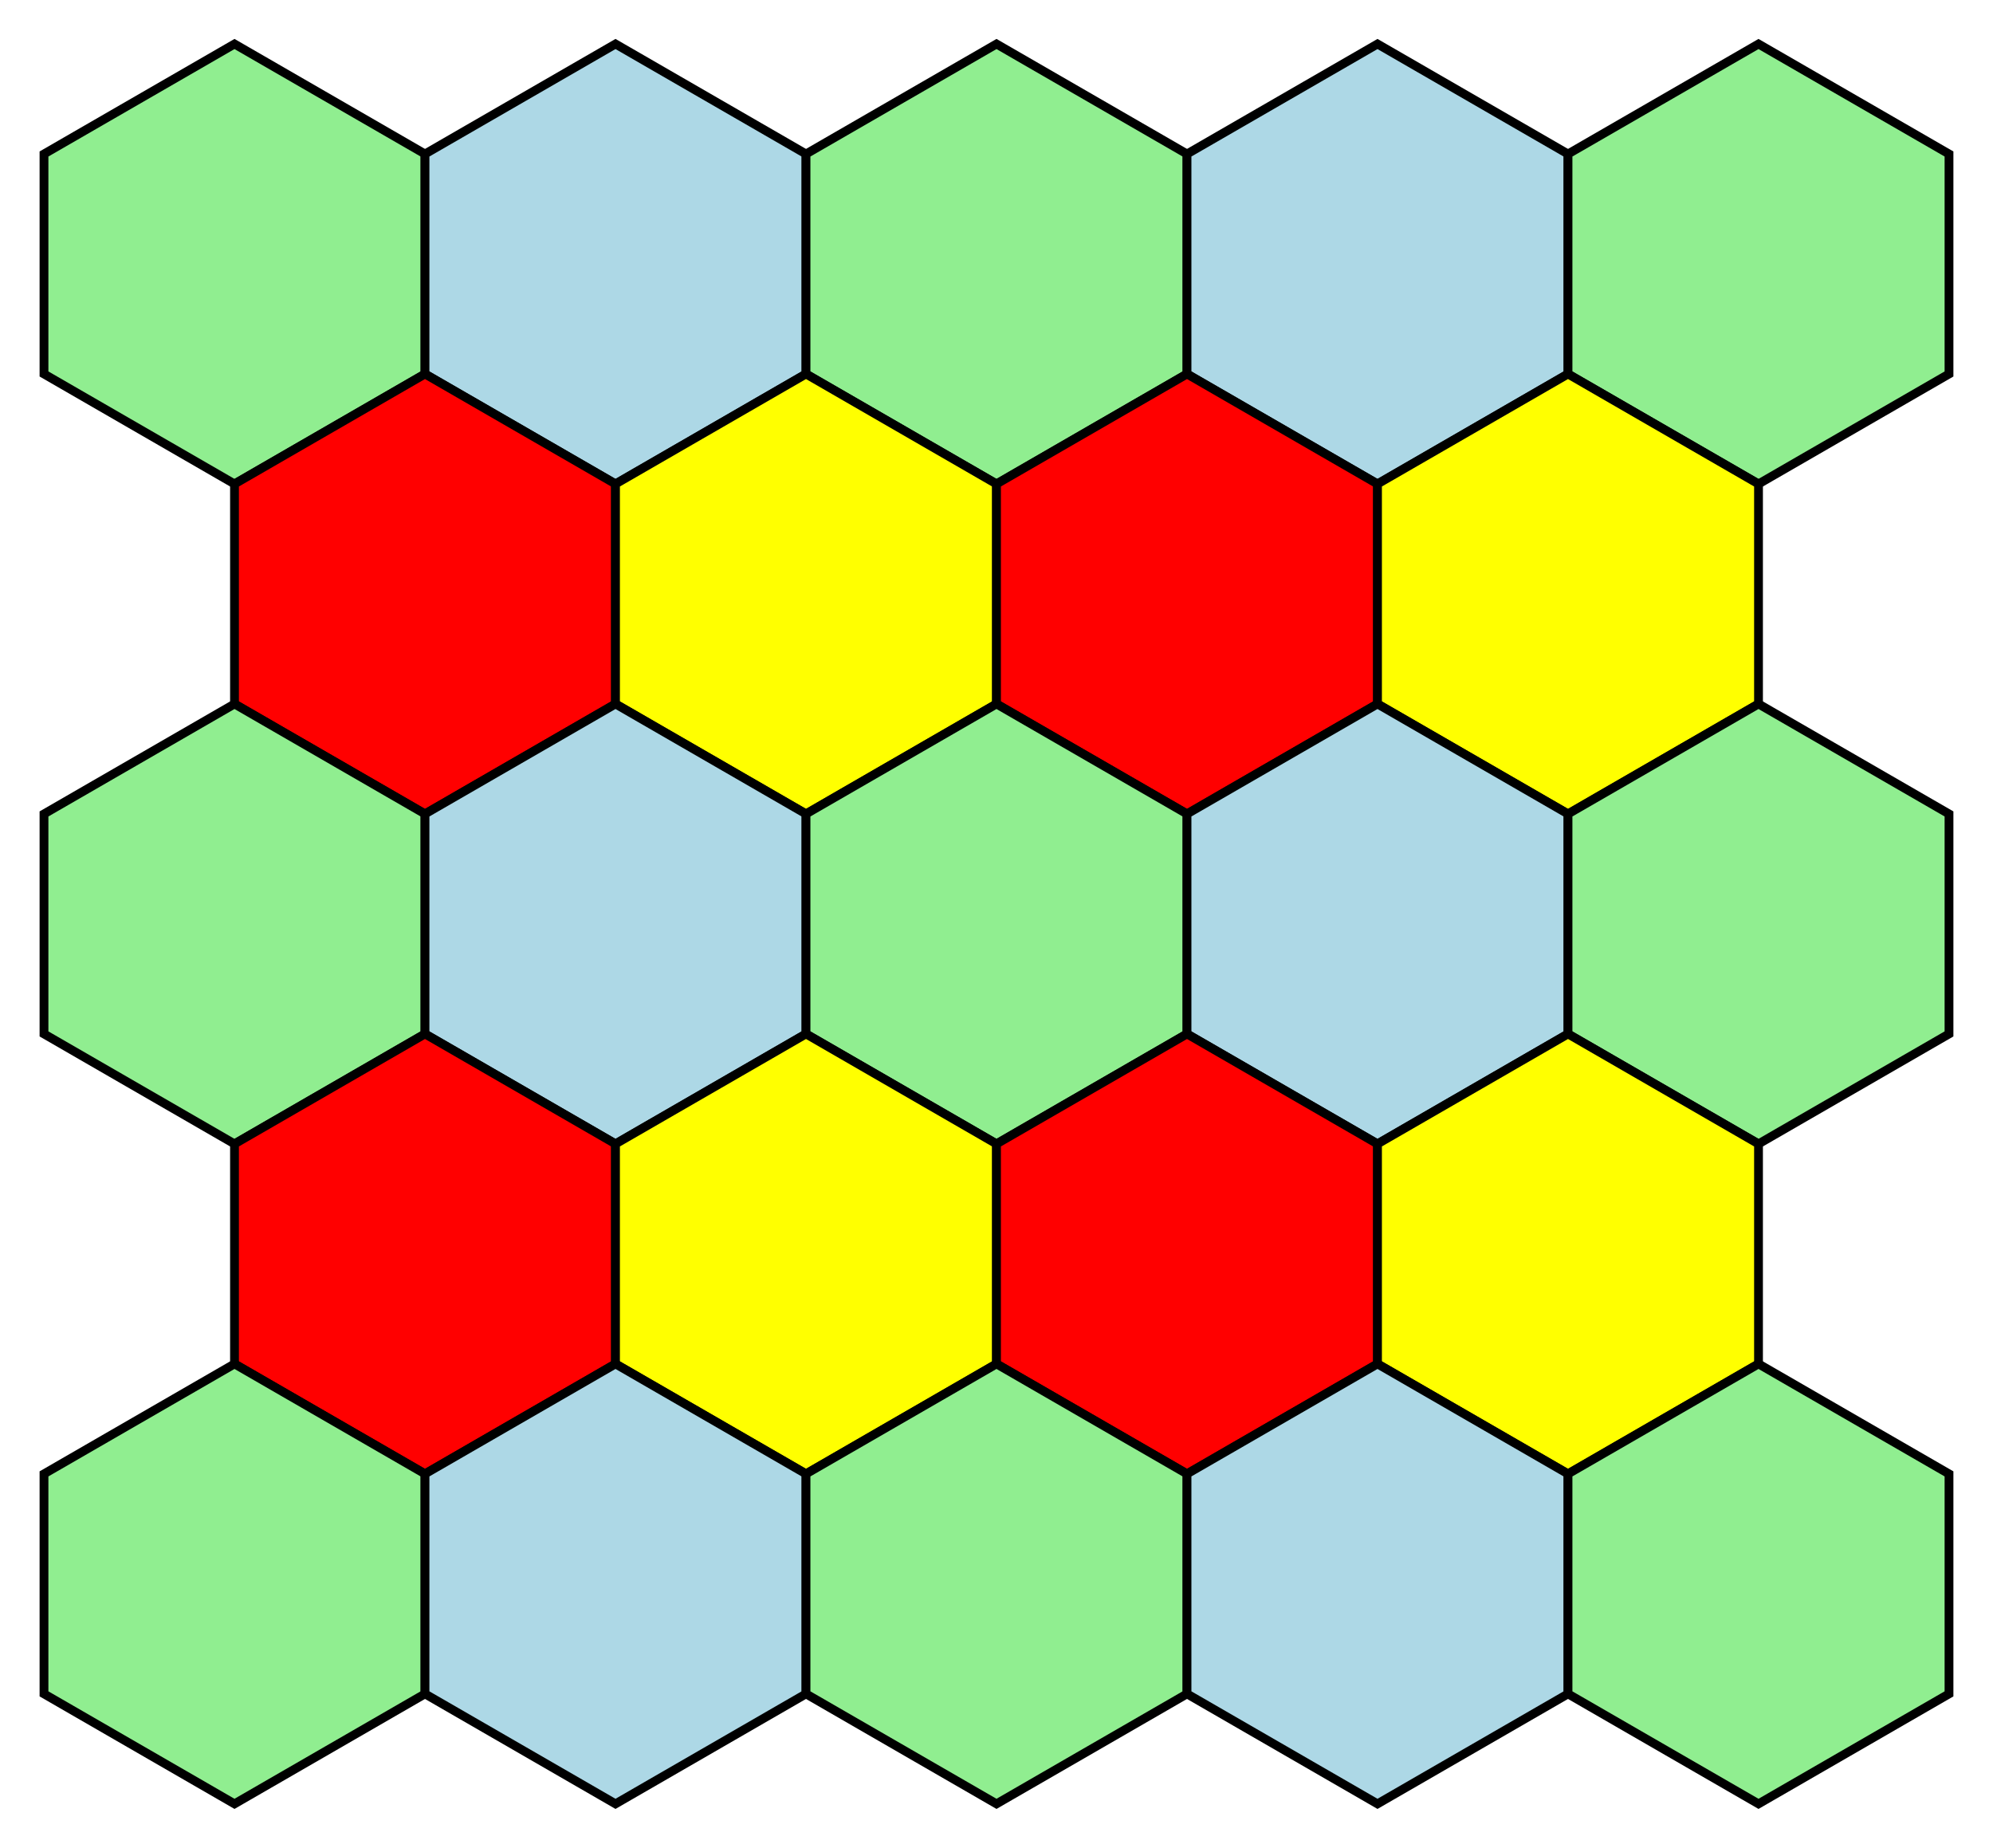
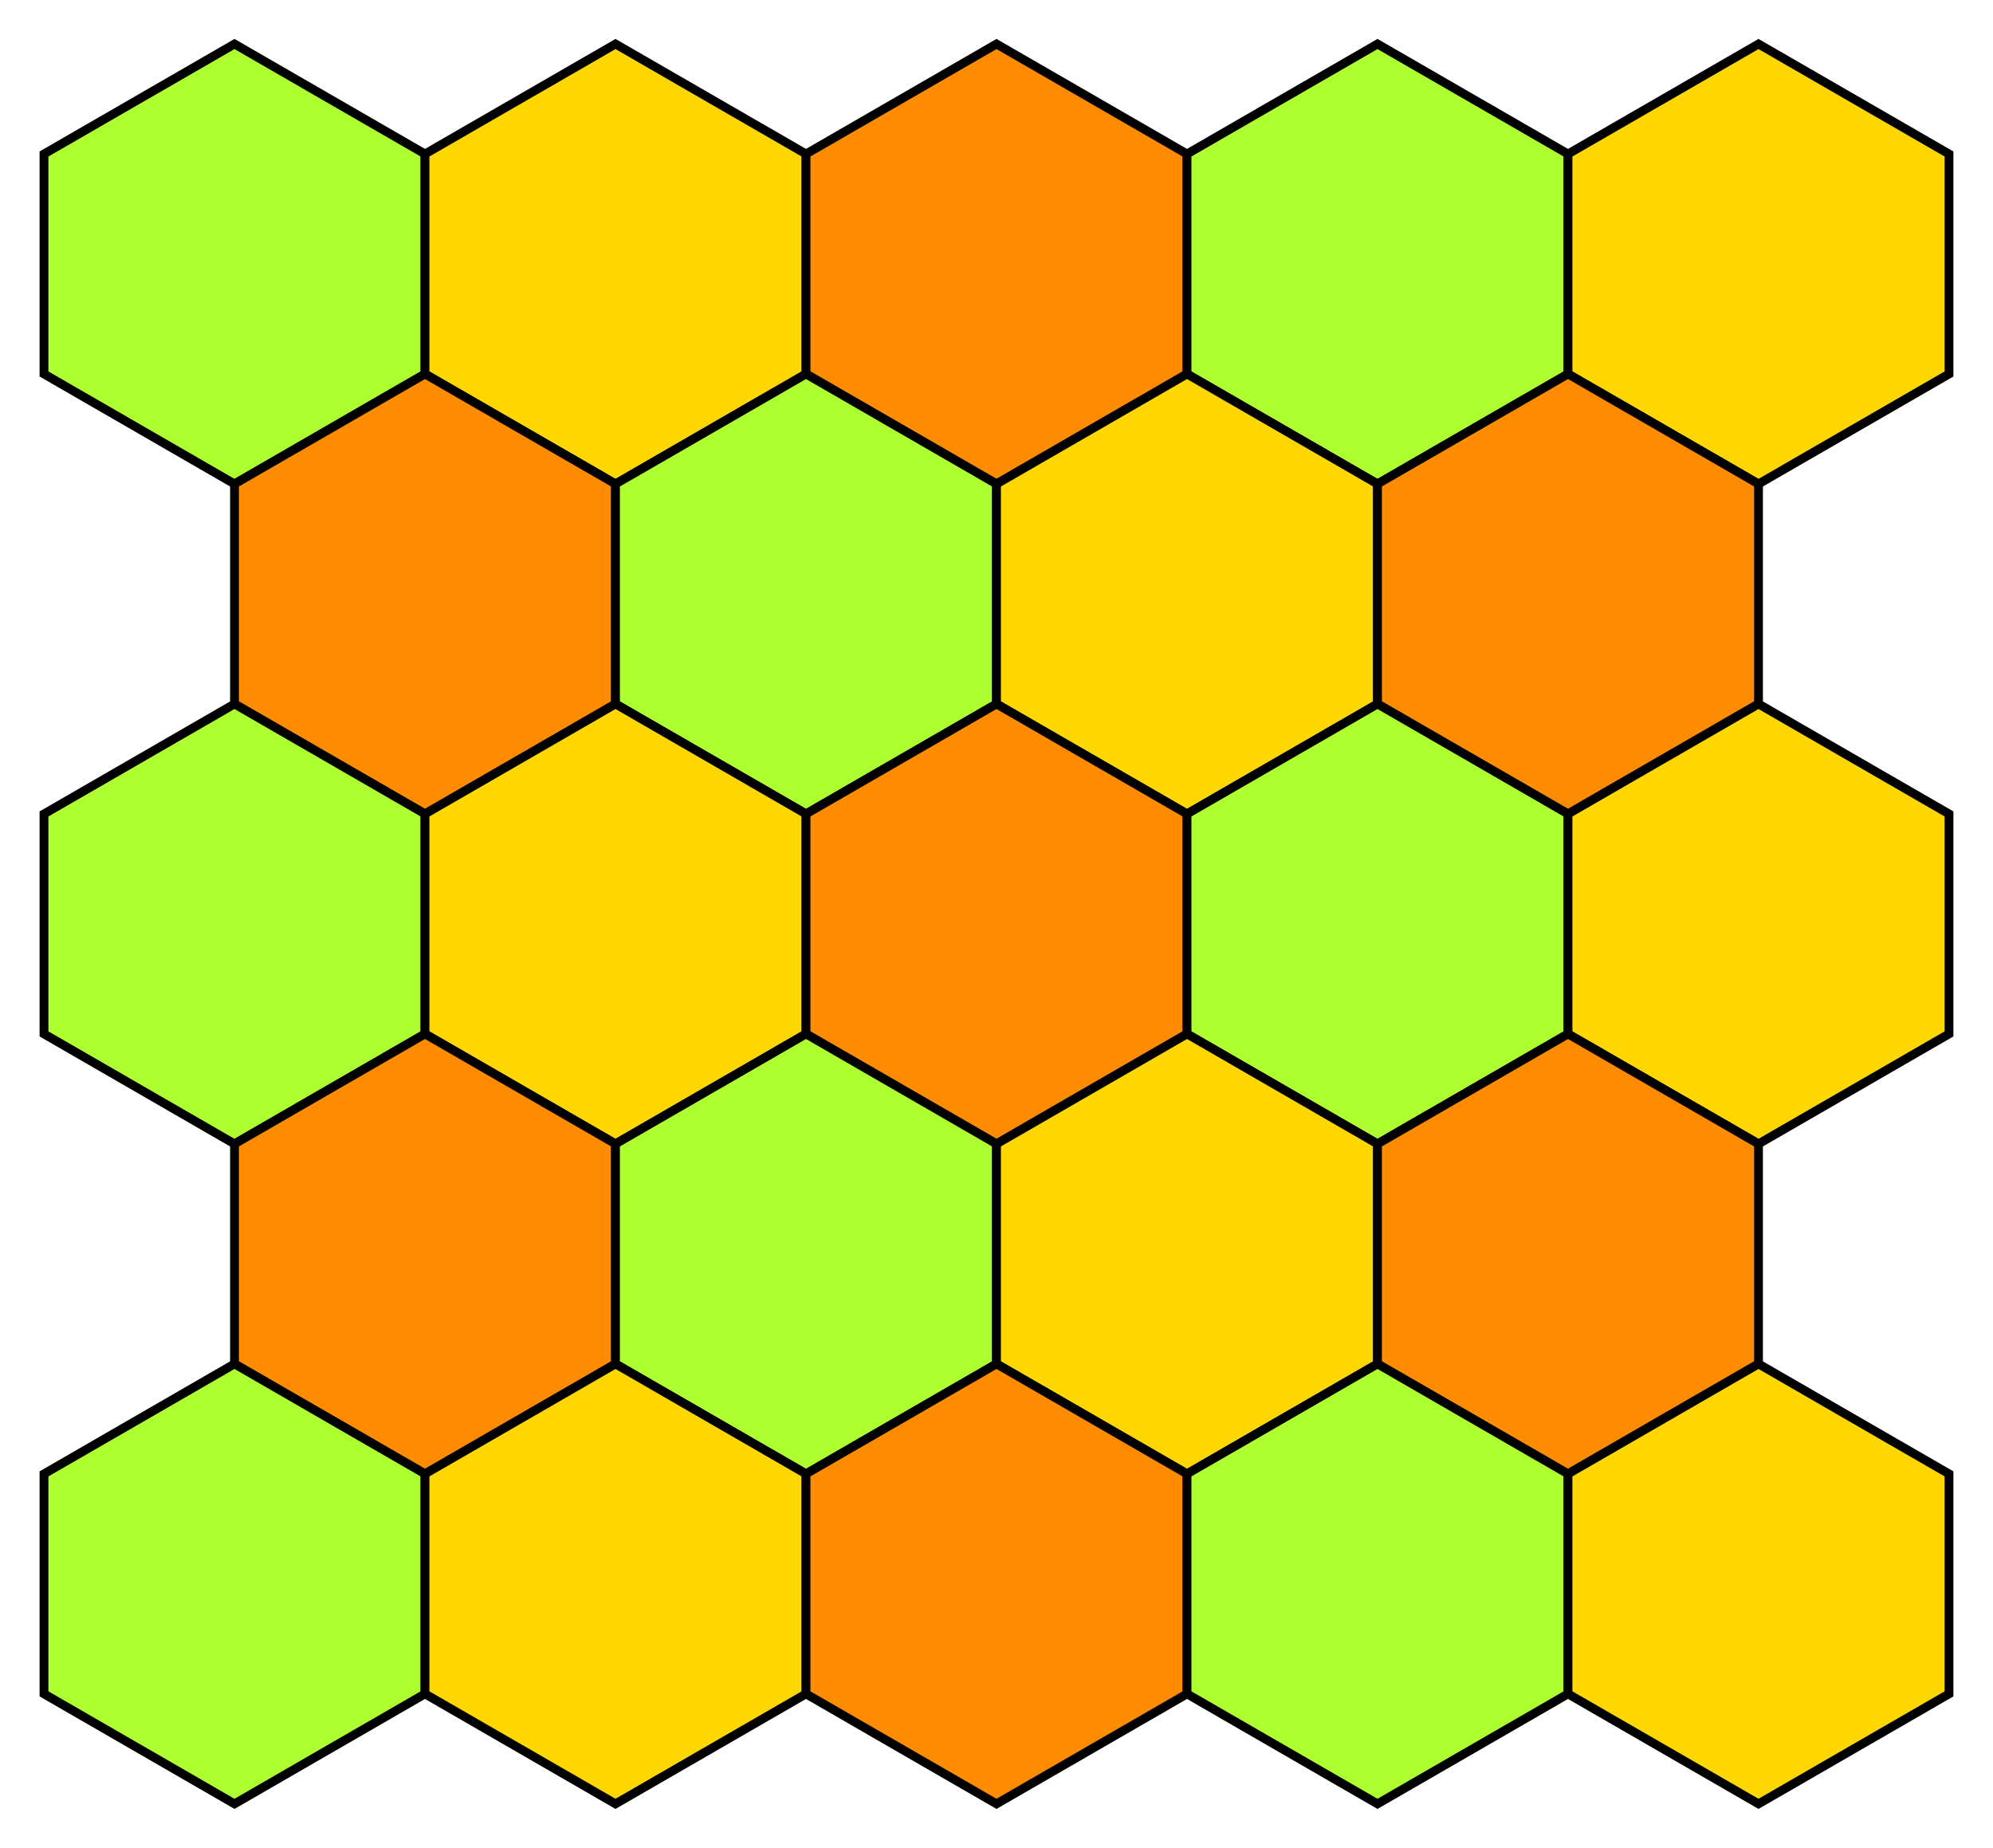
<svg xmlns="http://www.w3.org/2000/svg" width="226.506" height="210.0" viewBox="0 0 226.506 210.0">
-   <polygon points="26.651,5.0 48.301,17.5 48.301,42.5 26.651,55.0 5.0,42.5 5.0,17.5" stroke="black" stroke-linecap="round" stroke-width="1" fill="lightgreen" />
-   <polygon points="69.952,5.0 91.603,17.5 91.603,42.5 69.952,55.0 48.301,42.5 48.301,17.5" stroke="black" stroke-linecap="round" stroke-width="1" fill="lightblue" />
-   <polygon points="113.253,5.0 134.904,17.5 134.904,42.5 113.253,55.0 91.603,42.5 91.603,17.5" stroke="black" stroke-linecap="round" stroke-width="1" fill="lightgreen" />
-   <polygon points="156.554,5.0 178.205,17.5 178.205,42.5 156.554,55.0 134.904,42.5 134.904,17.5" stroke="black" stroke-linecap="round" stroke-width="1" fill="lightblue" />
-   <polygon points="199.856,5.0 221.506,17.5 221.506,42.5 199.856,55.0 178.205,42.5 178.205,17.5" stroke="black" stroke-linecap="round" stroke-width="1" fill="lightgreen" />
-   <polygon points="48.301,42.5 69.952,55.0 69.952,80.0 48.301,92.5 26.651,80.0 26.651,55.0" stroke="black" stroke-linecap="round" stroke-width="1" fill="red" />
-   <polygon points="91.603,42.5 113.253,55.0 113.253,80.0 91.603,92.5 69.952,80.0 69.952,55.0" stroke="black" stroke-linecap="round" stroke-width="1" fill="yellow" />
-   <polygon points="134.904,42.5 156.554,55.0 156.554,80.0 134.904,92.5 113.253,80.0 113.253,55.0" stroke="black" stroke-linecap="round" stroke-width="1" fill="red" />
-   <polygon points="178.205,42.5 199.856,55.0 199.856,80.0 178.205,92.5 156.554,80.0 156.554,55.0" stroke="black" stroke-linecap="round" stroke-width="1" fill="yellow" />
-   <polygon points="26.651,80.0 48.301,92.5 48.301,117.5 26.651,130.0 5.0,117.5 5.0,92.5" stroke="black" stroke-linecap="round" stroke-width="1" fill="lightgreen" />
-   <polygon points="69.952,80.0 91.603,92.5 91.603,117.5 69.952,130.0 48.301,117.5 48.301,92.5" stroke="black" stroke-linecap="round" stroke-width="1" fill="lightblue" />
-   <polygon points="113.253,80.0 134.904,92.5 134.904,117.5 113.253,130.0 91.603,117.5 91.603,92.5" stroke="black" stroke-linecap="round" stroke-width="1" fill="lightgreen" />
-   <polygon points="156.554,80.0 178.205,92.5 178.205,117.5 156.554,130.0 134.904,117.5 134.904,92.5" stroke="black" stroke-linecap="round" stroke-width="1" fill="lightblue" />
-   <polygon points="199.856,80.0 221.506,92.5 221.506,117.5 199.856,130.0 178.205,117.5 178.205,92.5" stroke="black" stroke-linecap="round" stroke-width="1" fill="lightgreen" />
-   <polygon points="48.301,117.5 69.952,130.0 69.952,155.0 48.301,167.5 26.651,155.0 26.651,130.0" stroke="black" stroke-linecap="round" stroke-width="1" fill="red" />
-   <polygon points="91.603,117.5 113.253,130.0 113.253,155.0 91.603,167.5 69.952,155.0 69.952,130.0" stroke="black" stroke-linecap="round" stroke-width="1" fill="yellow" />
-   <polygon points="134.904,117.5 156.554,130.0 156.554,155.0 134.904,167.5 113.253,155.0 113.253,130.0" stroke="black" stroke-linecap="round" stroke-width="1" fill="red" />
-   <polygon points="178.205,117.5 199.856,130.0 199.856,155.0 178.205,167.5 156.554,155.0 156.554,130.0" stroke="black" stroke-linecap="round" stroke-width="1" fill="yellow" />
-   <polygon points="26.651,155.0 48.301,167.5 48.301,192.5 26.651,205.0 5.0,192.5 5.0,167.5" stroke="black" stroke-linecap="round" stroke-width="1" fill="lightgreen" />
-   <polygon points="69.952,155.0 91.603,167.5 91.603,192.5 69.952,205.0 48.301,192.5 48.301,167.5" stroke="black" stroke-linecap="round" stroke-width="1" fill="lightblue" />
-   <polygon points="113.253,155.0 134.904,167.5 134.904,192.5 113.253,205.0 91.603,192.5 91.603,167.5" stroke="black" stroke-linecap="round" stroke-width="1" fill="lightgreen" />
-   <polygon points="156.554,155.0 178.205,167.5 178.205,192.5 156.554,205.0 134.904,192.5 134.904,167.5" stroke="black" stroke-linecap="round" stroke-width="1" fill="lightblue" />
-   <polygon points="199.856,155.0 221.506,167.5 221.506,192.5 199.856,205.0 178.205,192.5 178.205,167.5" stroke="black" stroke-linecap="round" stroke-width="1" fill="lightgreen" />
+   <polygon points="26.651,5.0 48.301,17.5 48.301,42.5 26.651,55.0 5.0,42.5 5.0,17.5" stroke="black" stroke-linecap="round" stroke-width="1" fill="greenyellow" />
+   <polygon points="69.952,5.0 91.603,17.5 91.603,42.5 69.952,55.0 48.301,42.5 48.301,17.5" stroke="black" stroke-linecap="round" stroke-width="1" fill="gold" />
+   <polygon points="113.253,5.0 134.904,17.5 134.904,42.5 113.253,55.0 91.603,42.5 91.603,17.5" stroke="black" stroke-linecap="round" stroke-width="1" fill="darkorange" />
+   <polygon points="156.554,5.0 178.205,17.5 178.205,42.5 156.554,55.0 134.904,42.5 134.904,17.5" stroke="black" stroke-linecap="round" stroke-width="1" fill="greenyellow" />
+   <polygon points="199.856,5.0 221.506,17.5 221.506,42.5 199.856,55.0 178.205,42.5 178.205,17.5" stroke="black" stroke-linecap="round" stroke-width="1" fill="gold" />
+   <polygon points="48.301,42.5 69.952,55.0 69.952,80.0 48.301,92.5 26.651,80.0 26.651,55.0" stroke="black" stroke-linecap="round" stroke-width="1" fill="darkorange" />
+   <polygon points="91.603,42.5 113.253,55.0 113.253,80.0 91.603,92.5 69.952,80.0 69.952,55.0" stroke="black" stroke-linecap="round" stroke-width="1" fill="greenyellow" />
+   <polygon points="134.904,42.5 156.554,55.0 156.554,80.0 134.904,92.5 113.253,80.0 113.253,55.0" stroke="black" stroke-linecap="round" stroke-width="1" fill="gold" />
+   <polygon points="178.205,42.5 199.856,55.0 199.856,80.0 178.205,92.5 156.554,80.0 156.554,55.0" stroke="black" stroke-linecap="round" stroke-width="1" fill="darkorange" />
+   <polygon points="26.651,80.0 48.301,92.5 48.301,117.5 26.651,130.0 5.0,117.5 5.0,92.5" stroke="black" stroke-linecap="round" stroke-width="1" fill="greenyellow" />
+   <polygon points="69.952,80.0 91.603,92.5 91.603,117.5 69.952,130.0 48.301,117.5 48.301,92.5" stroke="black" stroke-linecap="round" stroke-width="1" fill="gold" />
+   <polygon points="113.253,80.0 134.904,92.5 134.904,117.5 113.253,130.0 91.603,117.5 91.603,92.5" stroke="black" stroke-linecap="round" stroke-width="1" fill="darkorange" />
+   <polygon points="156.554,80.0 178.205,92.5 178.205,117.5 156.554,130.0 134.904,117.5 134.904,92.5" stroke="black" stroke-linecap="round" stroke-width="1" fill="greenyellow" />
+   <polygon points="199.856,80.0 221.506,92.5 221.506,117.5 199.856,130.0 178.205,117.5 178.205,92.5" stroke="black" stroke-linecap="round" stroke-width="1" fill="gold" />
+   <polygon points="48.301,117.5 69.952,130.0 69.952,155.0 48.301,167.5 26.651,155.0 26.651,130.0" stroke="black" stroke-linecap="round" stroke-width="1" fill="darkorange" />
+   <polygon points="91.603,117.5 113.253,130.0 113.253,155.0 91.603,167.5 69.952,155.0 69.952,130.0" stroke="black" stroke-linecap="round" stroke-width="1" fill="greenyellow" />
+   <polygon points="134.904,117.5 156.554,130.0 156.554,155.0 134.904,167.5 113.253,155.0 113.253,130.0" stroke="black" stroke-linecap="round" stroke-width="1" fill="gold" />
+   <polygon points="178.205,117.5 199.856,130.0 199.856,155.0 178.205,167.5 156.554,155.0 156.554,130.0" stroke="black" stroke-linecap="round" stroke-width="1" fill="darkorange" />
+   <polygon points="26.651,155.0 48.301,167.5 48.301,192.5 26.651,205.0 5.0,192.5 5.0,167.5" stroke="black" stroke-linecap="round" stroke-width="1" fill="greenyellow" />
+   <polygon points="69.952,155.0 91.603,167.5 91.603,192.5 69.952,205.0 48.301,192.5 48.301,167.5" stroke="black" stroke-linecap="round" stroke-width="1" fill="gold" />
+   <polygon points="113.253,155.0 134.904,167.5 134.904,192.5 113.253,205.0 91.603,192.5 91.603,167.5" stroke="black" stroke-linecap="round" stroke-width="1" fill="darkorange" />
+   <polygon points="156.554,155.0 178.205,167.5 178.205,192.5 156.554,205.0 134.904,192.5 134.904,167.5" stroke="black" stroke-linecap="round" stroke-width="1" fill="greenyellow" />
+   <polygon points="199.856,155.0 221.506,167.5 221.506,192.5 199.856,205.0 178.205,192.5 178.205,167.5" stroke="black" stroke-linecap="round" stroke-width="1" fill="gold" />
</svg>
